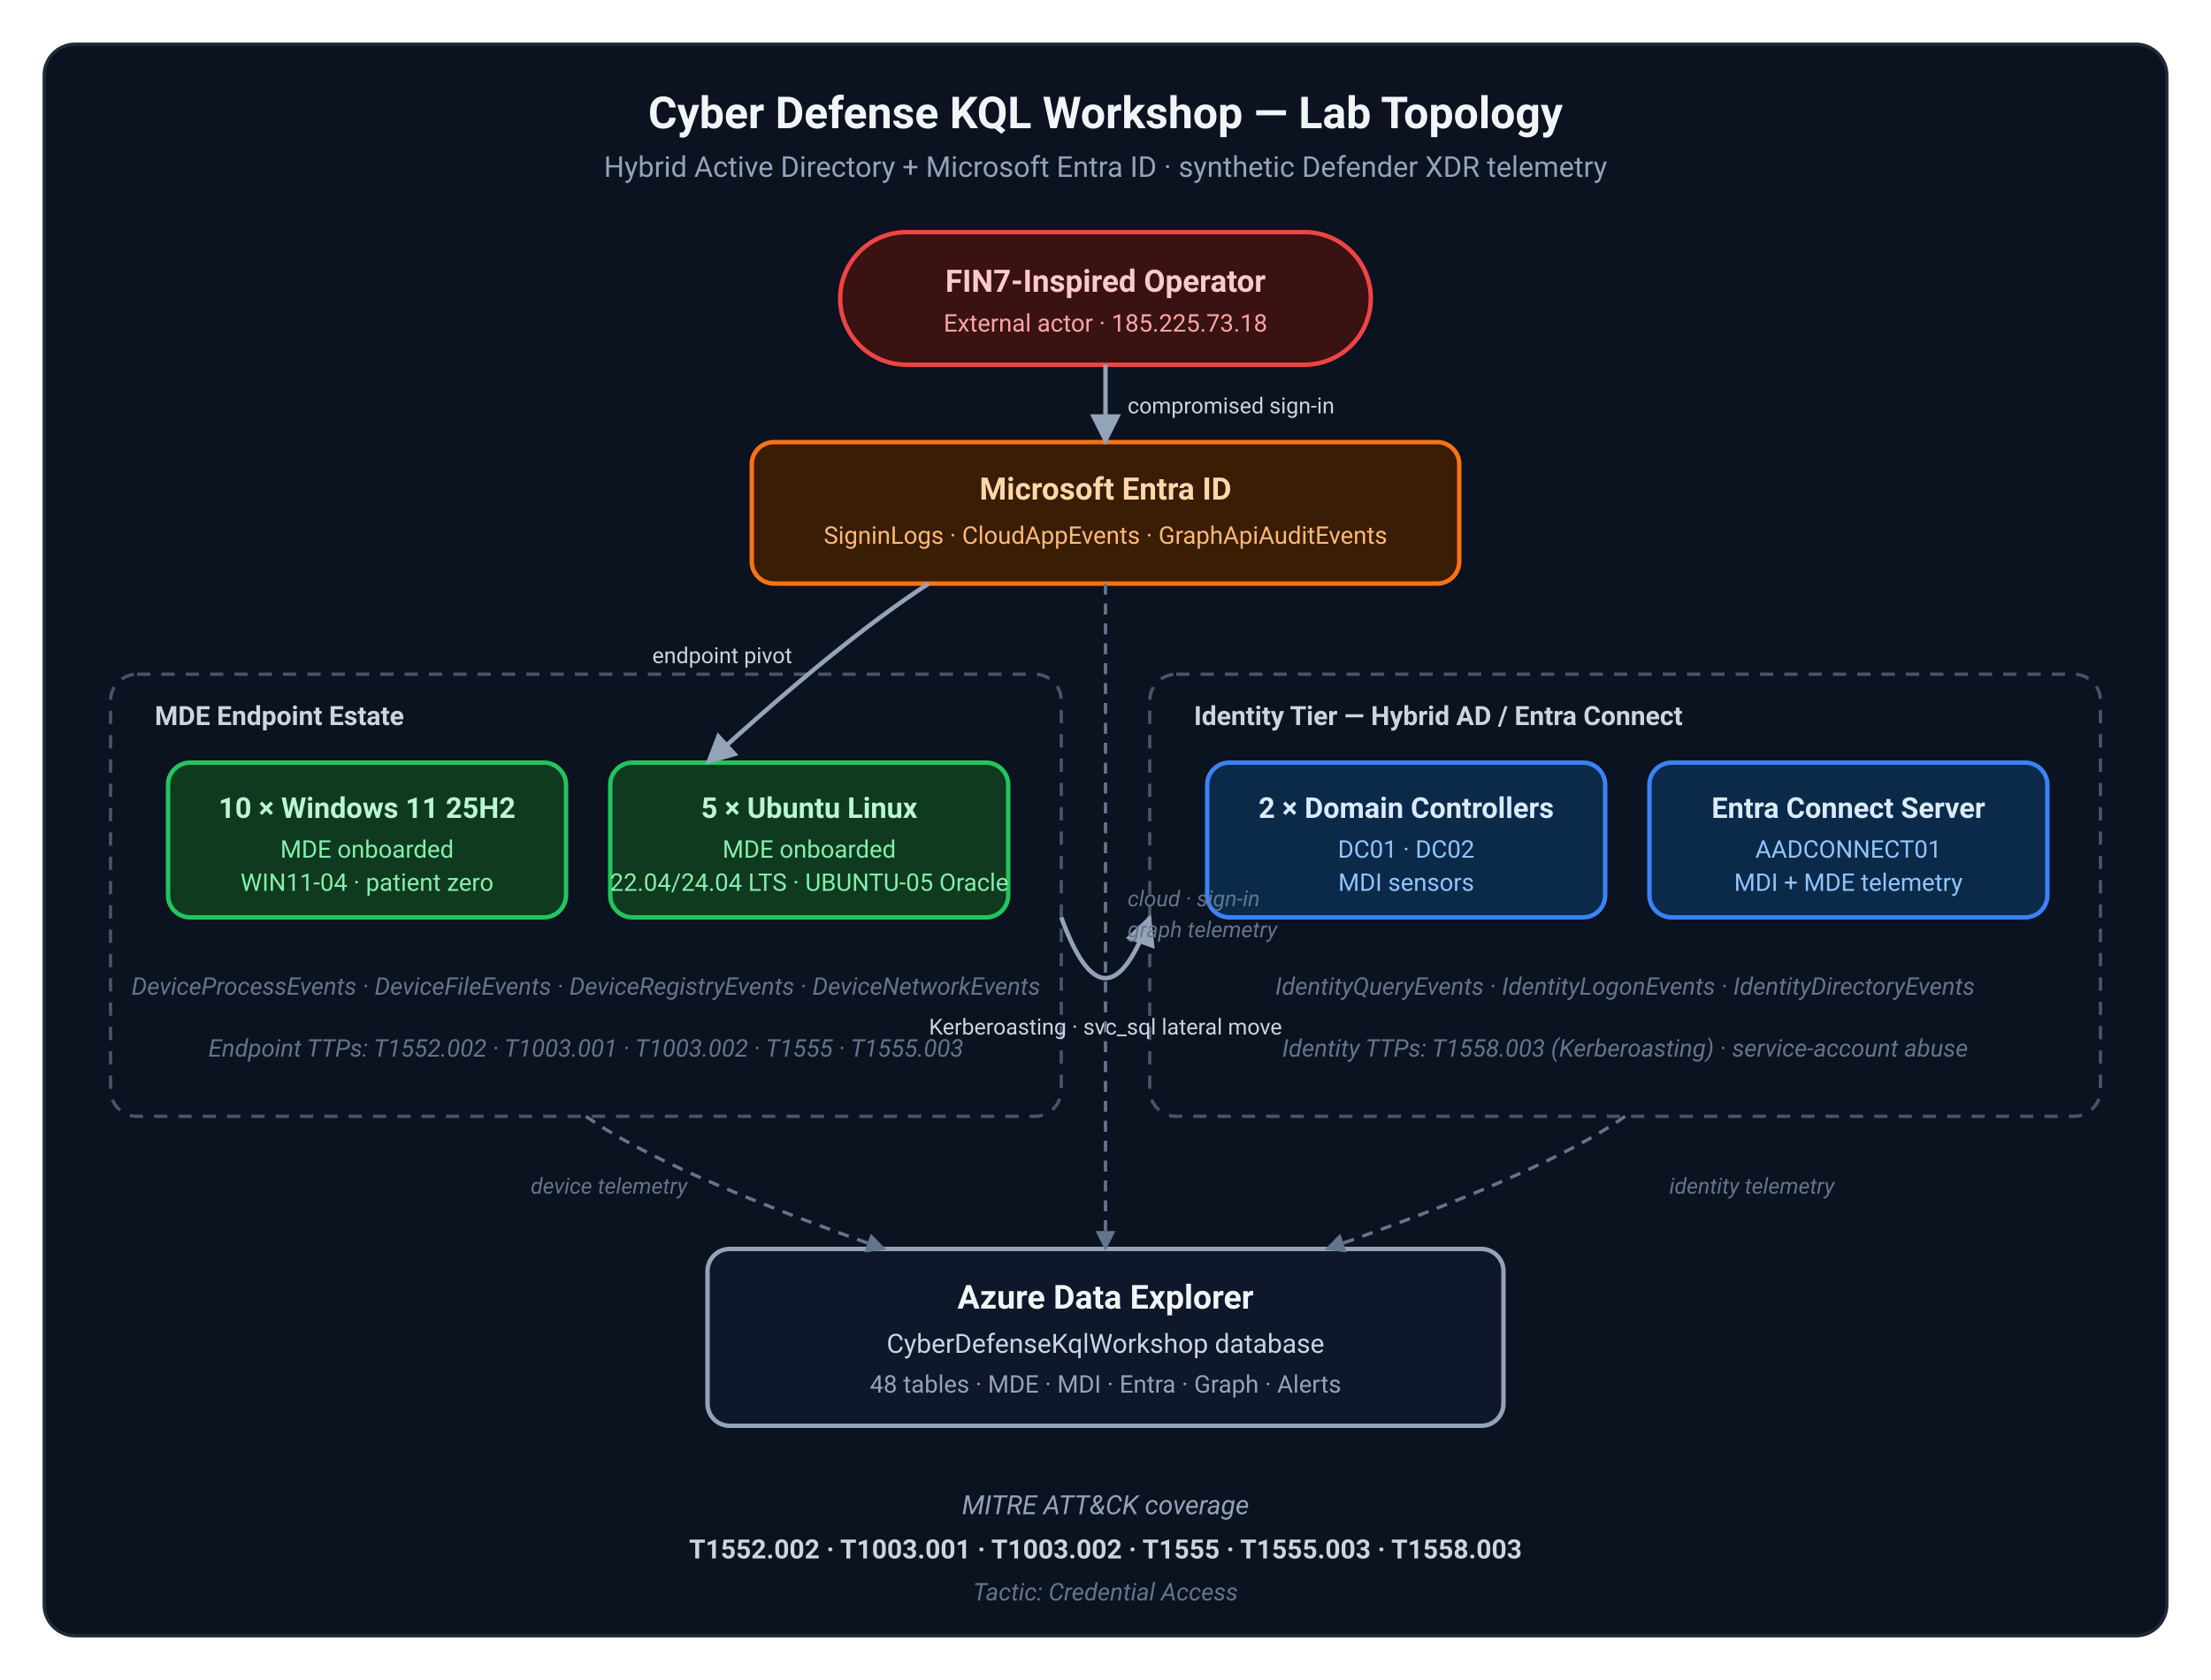
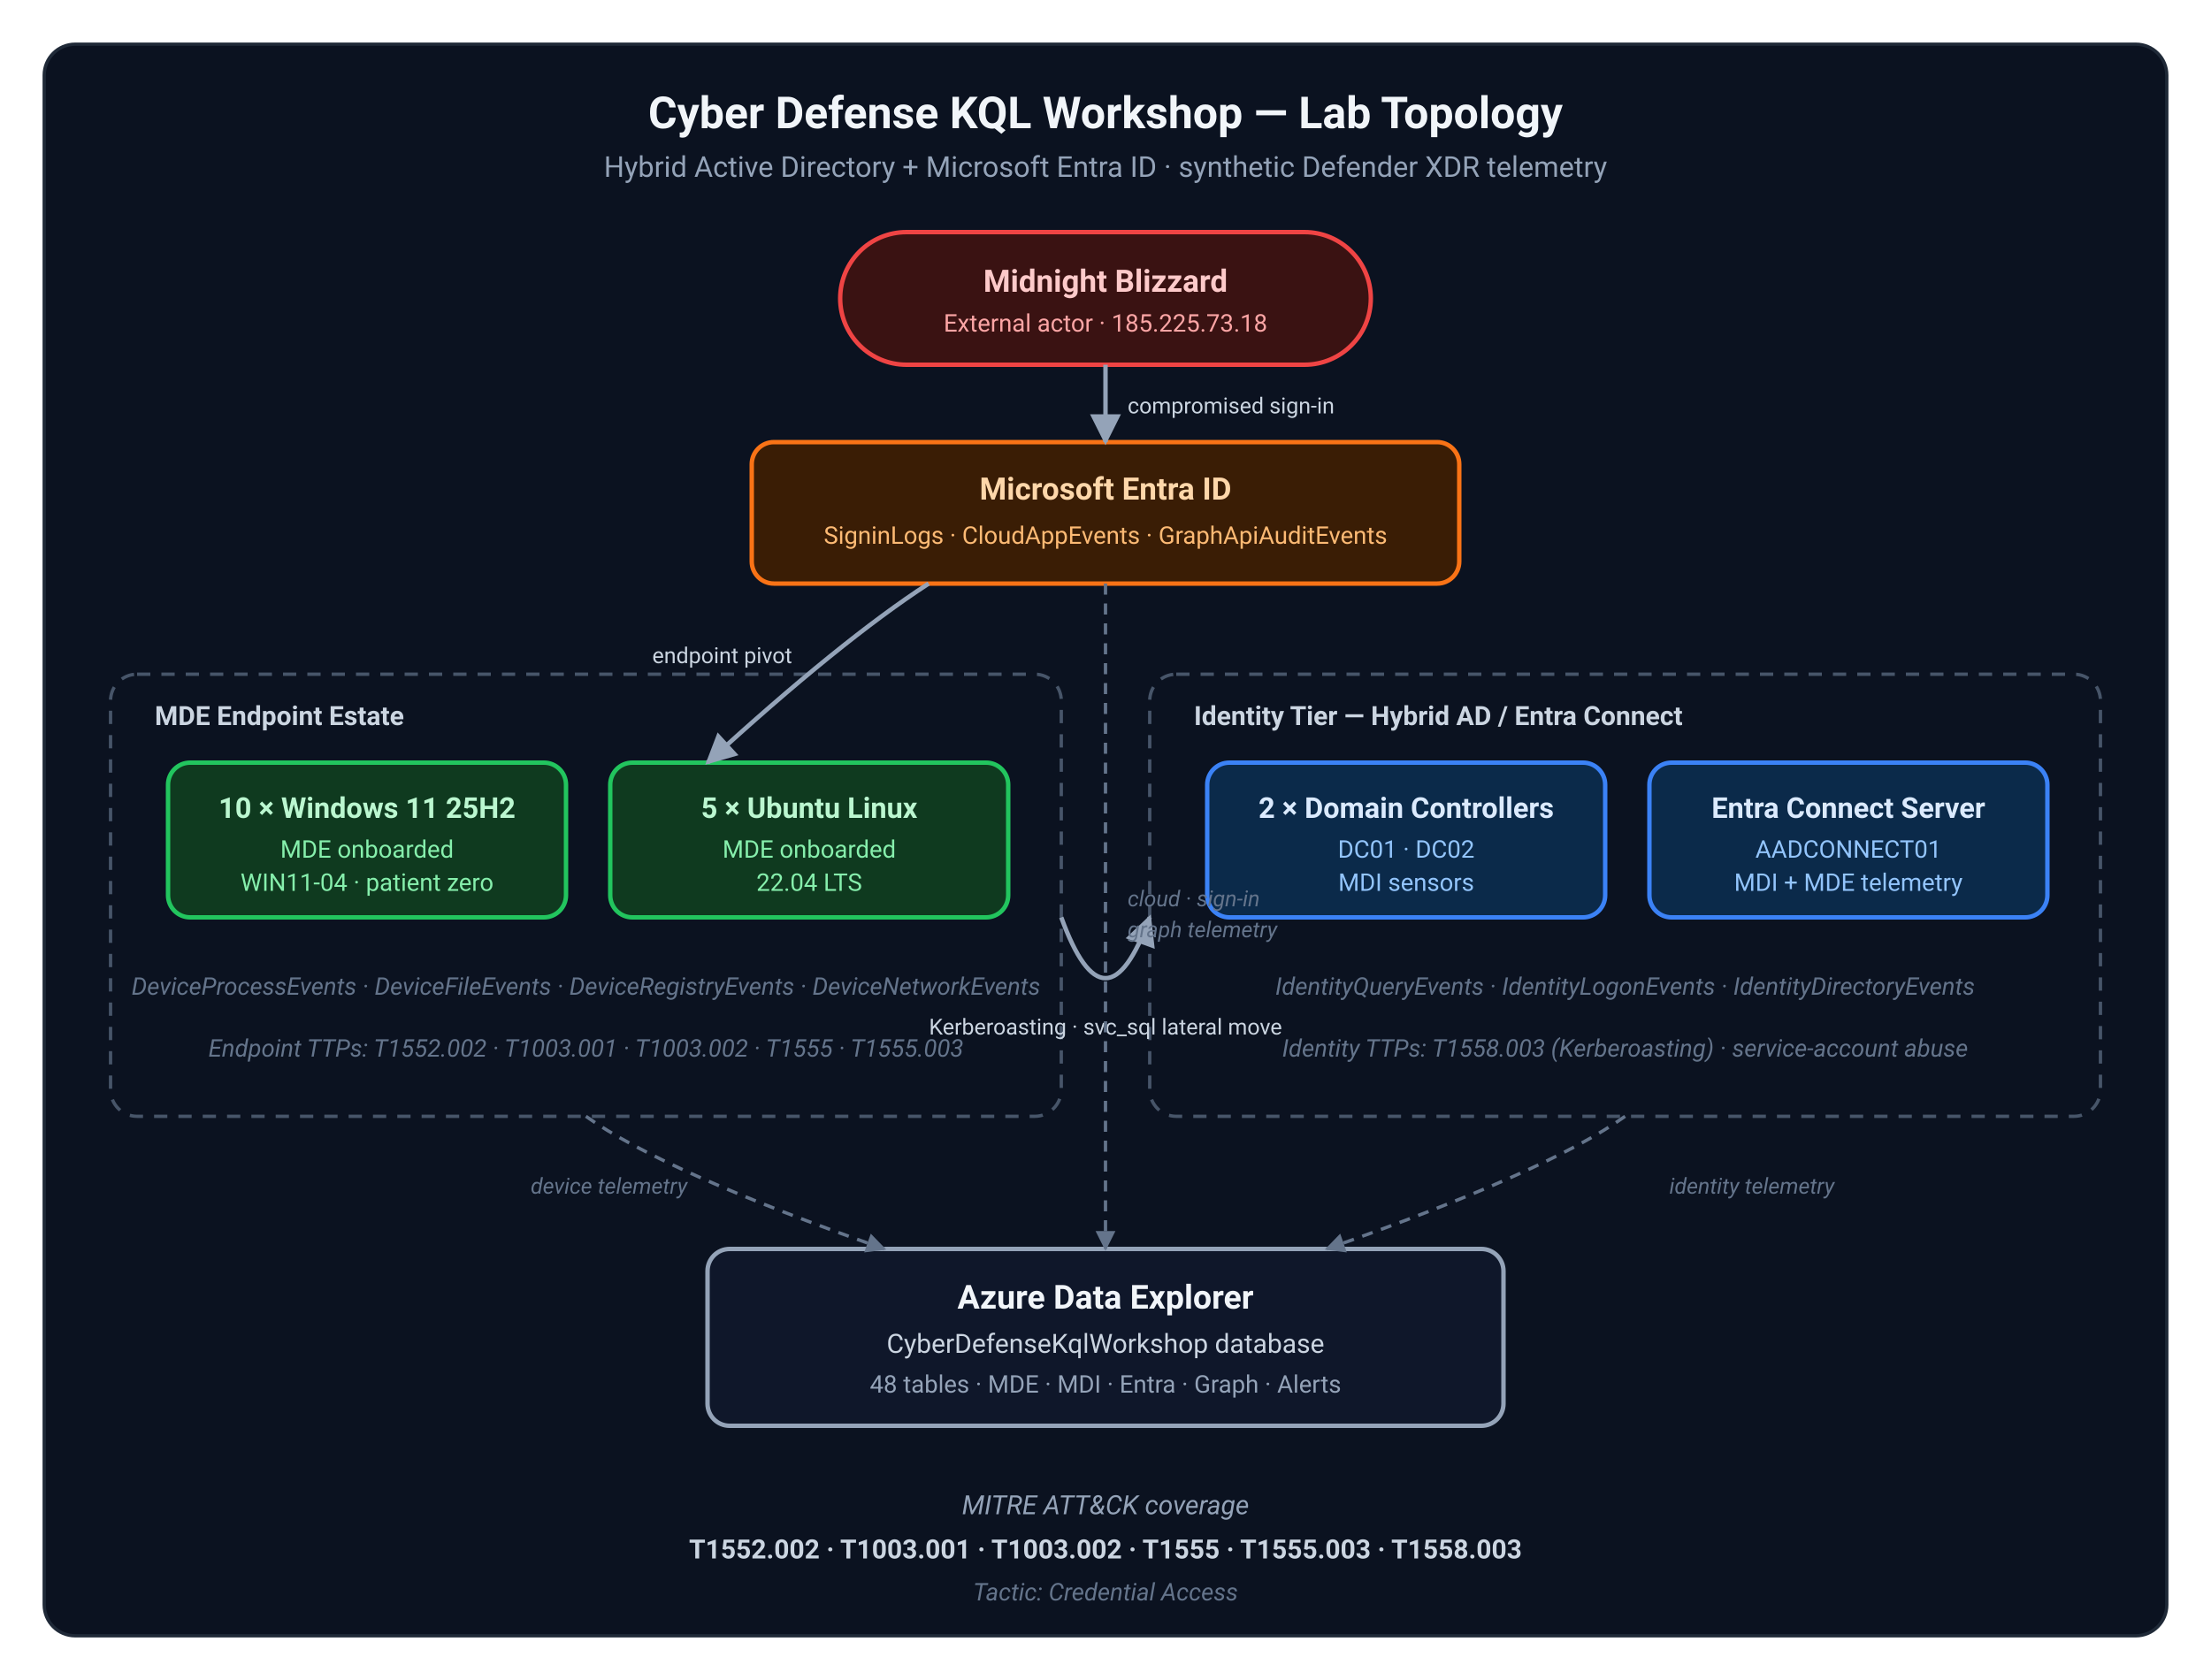
<svg xmlns="http://www.w3.org/2000/svg" viewBox="0 0 1000 760" font-family="ui-sans-serif, system-ui, -apple-system, 'Segoe UI', Roboto, sans-serif">
  <defs>
    <marker id="arrow" viewBox="0 0 10 10" refX="9" refY="5" markerWidth="7" markerHeight="7" orient="auto">
      <path d="M0,0 L10,5 L0,10 z" fill="#94a3b8" />
    </marker>
    <marker id="arrowDashed" viewBox="0 0 10 10" refX="9" refY="5" markerWidth="6" markerHeight="6" orient="auto">
      <path d="M0,0 L10,5 L0,10 z" fill="#64748b" />
    </marker>
  </defs>
  <rect x="20" y="20" width="960" height="720" rx="14" fill="#0b1220" stroke="#1f2937" stroke-width="1.5" />
  <text x="500" y="58" text-anchor="middle" fill="#f1f5f9" font-size="20" font-weight="700">Cyber Defense KQL Workshop — Lab Topology</text>
  <text x="500" y="80" text-anchor="middle" fill="#94a3b8" font-size="13">Hybrid Active Directory + Microsoft Entra ID · synthetic Defender XDR telemetry</text>
  <g>
    <rect x="380" y="105" width="240" height="60" rx="30" fill="#3a1212" stroke="#ef4444" stroke-width="2" />
-     <text x="500" y="132" text-anchor="middle" fill="#fecaca" font-size="14" font-weight="700">FIN7-Inspired Operator</text>
+     <text x="500" y="132" text-anchor="middle" fill="#fecaca" font-size="14" font-weight="700">Midnight Blizzard</text>
    <text x="500" y="150" text-anchor="middle" fill="#fca5a5" font-size="11">External actor · 185.225.73.18</text>
  </g>
  <g>
    <rect x="340" y="200" width="320" height="64" rx="10" fill="#3a1d05" stroke="#f97316" stroke-width="2" />
    <text x="500" y="226" text-anchor="middle" fill="#fed7aa" font-size="14" font-weight="700">Microsoft Entra ID</text>
    <text x="500" y="246" text-anchor="middle" fill="#fdba74" font-size="11">SigninLogs · CloudAppEvents · GraphApiAuditEvents</text>
  </g>
  <g>
    <rect x="50" y="305" width="430" height="200" rx="12" fill="none" stroke="#475569" stroke-width="1.5" stroke-dasharray="6 5" />
    <text x="70" y="328" fill="#cbd5e1" font-size="12" font-weight="600">MDE Endpoint Estate</text>
    <rect x="76" y="345" width="180" height="70" rx="10" fill="#0f3a1f" stroke="#22c55e" stroke-width="2" />
    <text x="166" y="370" text-anchor="middle" fill="#bbf7d0" font-size="13" font-weight="700">10 × Windows 11 25H2</text>
    <text x="166" y="388" text-anchor="middle" fill="#86efac" font-size="11">MDE onboarded</text>
    <text x="166" y="403" text-anchor="middle" fill="#86efac" font-size="11">WIN11-04 · patient zero</text>
    <rect x="276" y="345" width="180" height="70" rx="10" fill="#0f3a1f" stroke="#22c55e" stroke-width="2" />
    <text x="366" y="370" text-anchor="middle" fill="#bbf7d0" font-size="13" font-weight="700">5 × Ubuntu Linux</text>
    <text x="366" y="388" text-anchor="middle" fill="#86efac" font-size="11">MDE onboarded</text>
-     <text x="366" y="403" text-anchor="middle" fill="#86efac" font-size="11">22.04/24.04 LTS · UBUNTU-05 Oracle</text>
+     <text x="366" y="403" text-anchor="middle" fill="#86efac" font-size="11">22.04 LTS</text>
    <text x="265" y="450" text-anchor="middle" fill="#64748b" font-size="11" font-style="italic">DeviceProcessEvents · DeviceFileEvents · DeviceRegistryEvents · DeviceNetworkEvents</text>
    <text x="265" y="478" text-anchor="middle" fill="#64748b" font-size="11" font-style="italic">Endpoint TTPs: T1552.002 · T1003.001 · T1003.002 · T1555 · T1555.003</text>
  </g>
  <g>
    <rect x="520" y="305" width="430" height="200" rx="12" fill="none" stroke="#475569" stroke-width="1.5" stroke-dasharray="6 5" />
    <text x="540" y="328" fill="#cbd5e1" font-size="12" font-weight="600">Identity Tier — Hybrid AD / Entra Connect</text>
    <rect x="546" y="345" width="180" height="70" rx="10" fill="#0b2a4a" stroke="#3b82f6" stroke-width="2" />
    <text x="636" y="370" text-anchor="middle" fill="#dbeafe" font-size="13" font-weight="700">2 × Domain Controllers</text>
    <text x="636" y="388" text-anchor="middle" fill="#93c5fd" font-size="11">DC01 · DC02</text>
    <text x="636" y="403" text-anchor="middle" fill="#93c5fd" font-size="11">MDI sensors</text>
    <rect x="746" y="345" width="180" height="70" rx="10" fill="#0b2a4a" stroke="#3b82f6" stroke-width="2" />
    <text x="836" y="370" text-anchor="middle" fill="#dbeafe" font-size="13" font-weight="700">Entra Connect Server</text>
    <text x="836" y="388" text-anchor="middle" fill="#93c5fd" font-size="11">AADCONNECT01</text>
    <text x="836" y="403" text-anchor="middle" fill="#93c5fd" font-size="11">MDI + MDE telemetry</text>
    <text x="735" y="450" text-anchor="middle" fill="#64748b" font-size="11" font-style="italic">IdentityQueryEvents · IdentityLogonEvents · IdentityDirectoryEvents</text>
    <text x="735" y="478" text-anchor="middle" fill="#64748b" font-size="11" font-style="italic">Identity TTPs: T1558.003 (Kerberoasting) · service-account abuse</text>
  </g>
  <g>
    <rect x="320" y="565" width="360" height="80" rx="10" fill="#0f172a" stroke="#94a3b8" stroke-width="2" />
    <text x="500" y="592" text-anchor="middle" fill="#f1f5f9" font-size="15" font-weight="700">Azure Data Explorer</text>
    <text x="500" y="612" text-anchor="middle" fill="#cbd5e1" font-size="12">CyberDefenseKqlWorkshop database</text>
    <text x="500" y="630" text-anchor="middle" fill="#94a3b8" font-size="11">48 tables · MDE · MDI · Entra · Graph · Alerts</text>
  </g>
  <text x="500" y="685" text-anchor="middle" fill="#94a3b8" font-size="12" font-style="italic">MITRE ATT&amp;CK coverage</text>
  <text x="500" y="705" text-anchor="middle" fill="#cbd5e1" font-size="12" font-weight="600">T1552.002 · T1003.001 · T1003.002 · T1555 · T1555.003 · T1558.003</text>
  <text x="500" y="724" text-anchor="middle" fill="#64748b" font-size="11" font-style="italic">Tactic: Credential Access</text>
  <line x1="500" y1="165" x2="500" y2="200" stroke="#94a3b8" stroke-width="2" marker-end="url(#arrow)" />
  <text x="510" y="187" fill="#cbd5e1" font-size="10">compromised sign-in</text>
  <path d="M 420 264 Q 380 290 320 345" fill="none" stroke="#94a3b8" stroke-width="2" marker-end="url(#arrow)" />
  <text x="295" y="300" fill="#cbd5e1" font-size="10">endpoint pivot</text>
  <path d="M 480 415 Q 500 470 520 415" fill="none" stroke="#94a3b8" stroke-width="2" marker-end="url(#arrow)" />
  <text x="500" y="468" text-anchor="middle" fill="#cbd5e1" font-size="10">Kerberoasting · svc_sql lateral move</text>
  <line x1="500" y1="264" x2="500" y2="565" stroke="#64748b" stroke-width="1.5" stroke-dasharray="5 4" marker-end="url(#arrowDashed)" />
  <text x="510" y="410" fill="#64748b" font-size="10" font-style="italic">cloud · sign-in</text>
  <text x="510" y="424" fill="#64748b" font-size="10" font-style="italic">graph telemetry</text>
  <path d="M 265 505 Q 300 530 400 565" fill="none" stroke="#64748b" stroke-width="1.5" stroke-dasharray="5 4" marker-end="url(#arrowDashed)" />
  <text x="240" y="540" fill="#64748b" font-size="10" font-style="italic">device telemetry</text>
  <path d="M 735 505 Q 700 530 600 565" fill="none" stroke="#64748b" stroke-width="1.5" stroke-dasharray="5 4" marker-end="url(#arrowDashed)" />
  <text x="755" y="540" fill="#64748b" font-size="10" font-style="italic">identity telemetry</text>
</svg>
